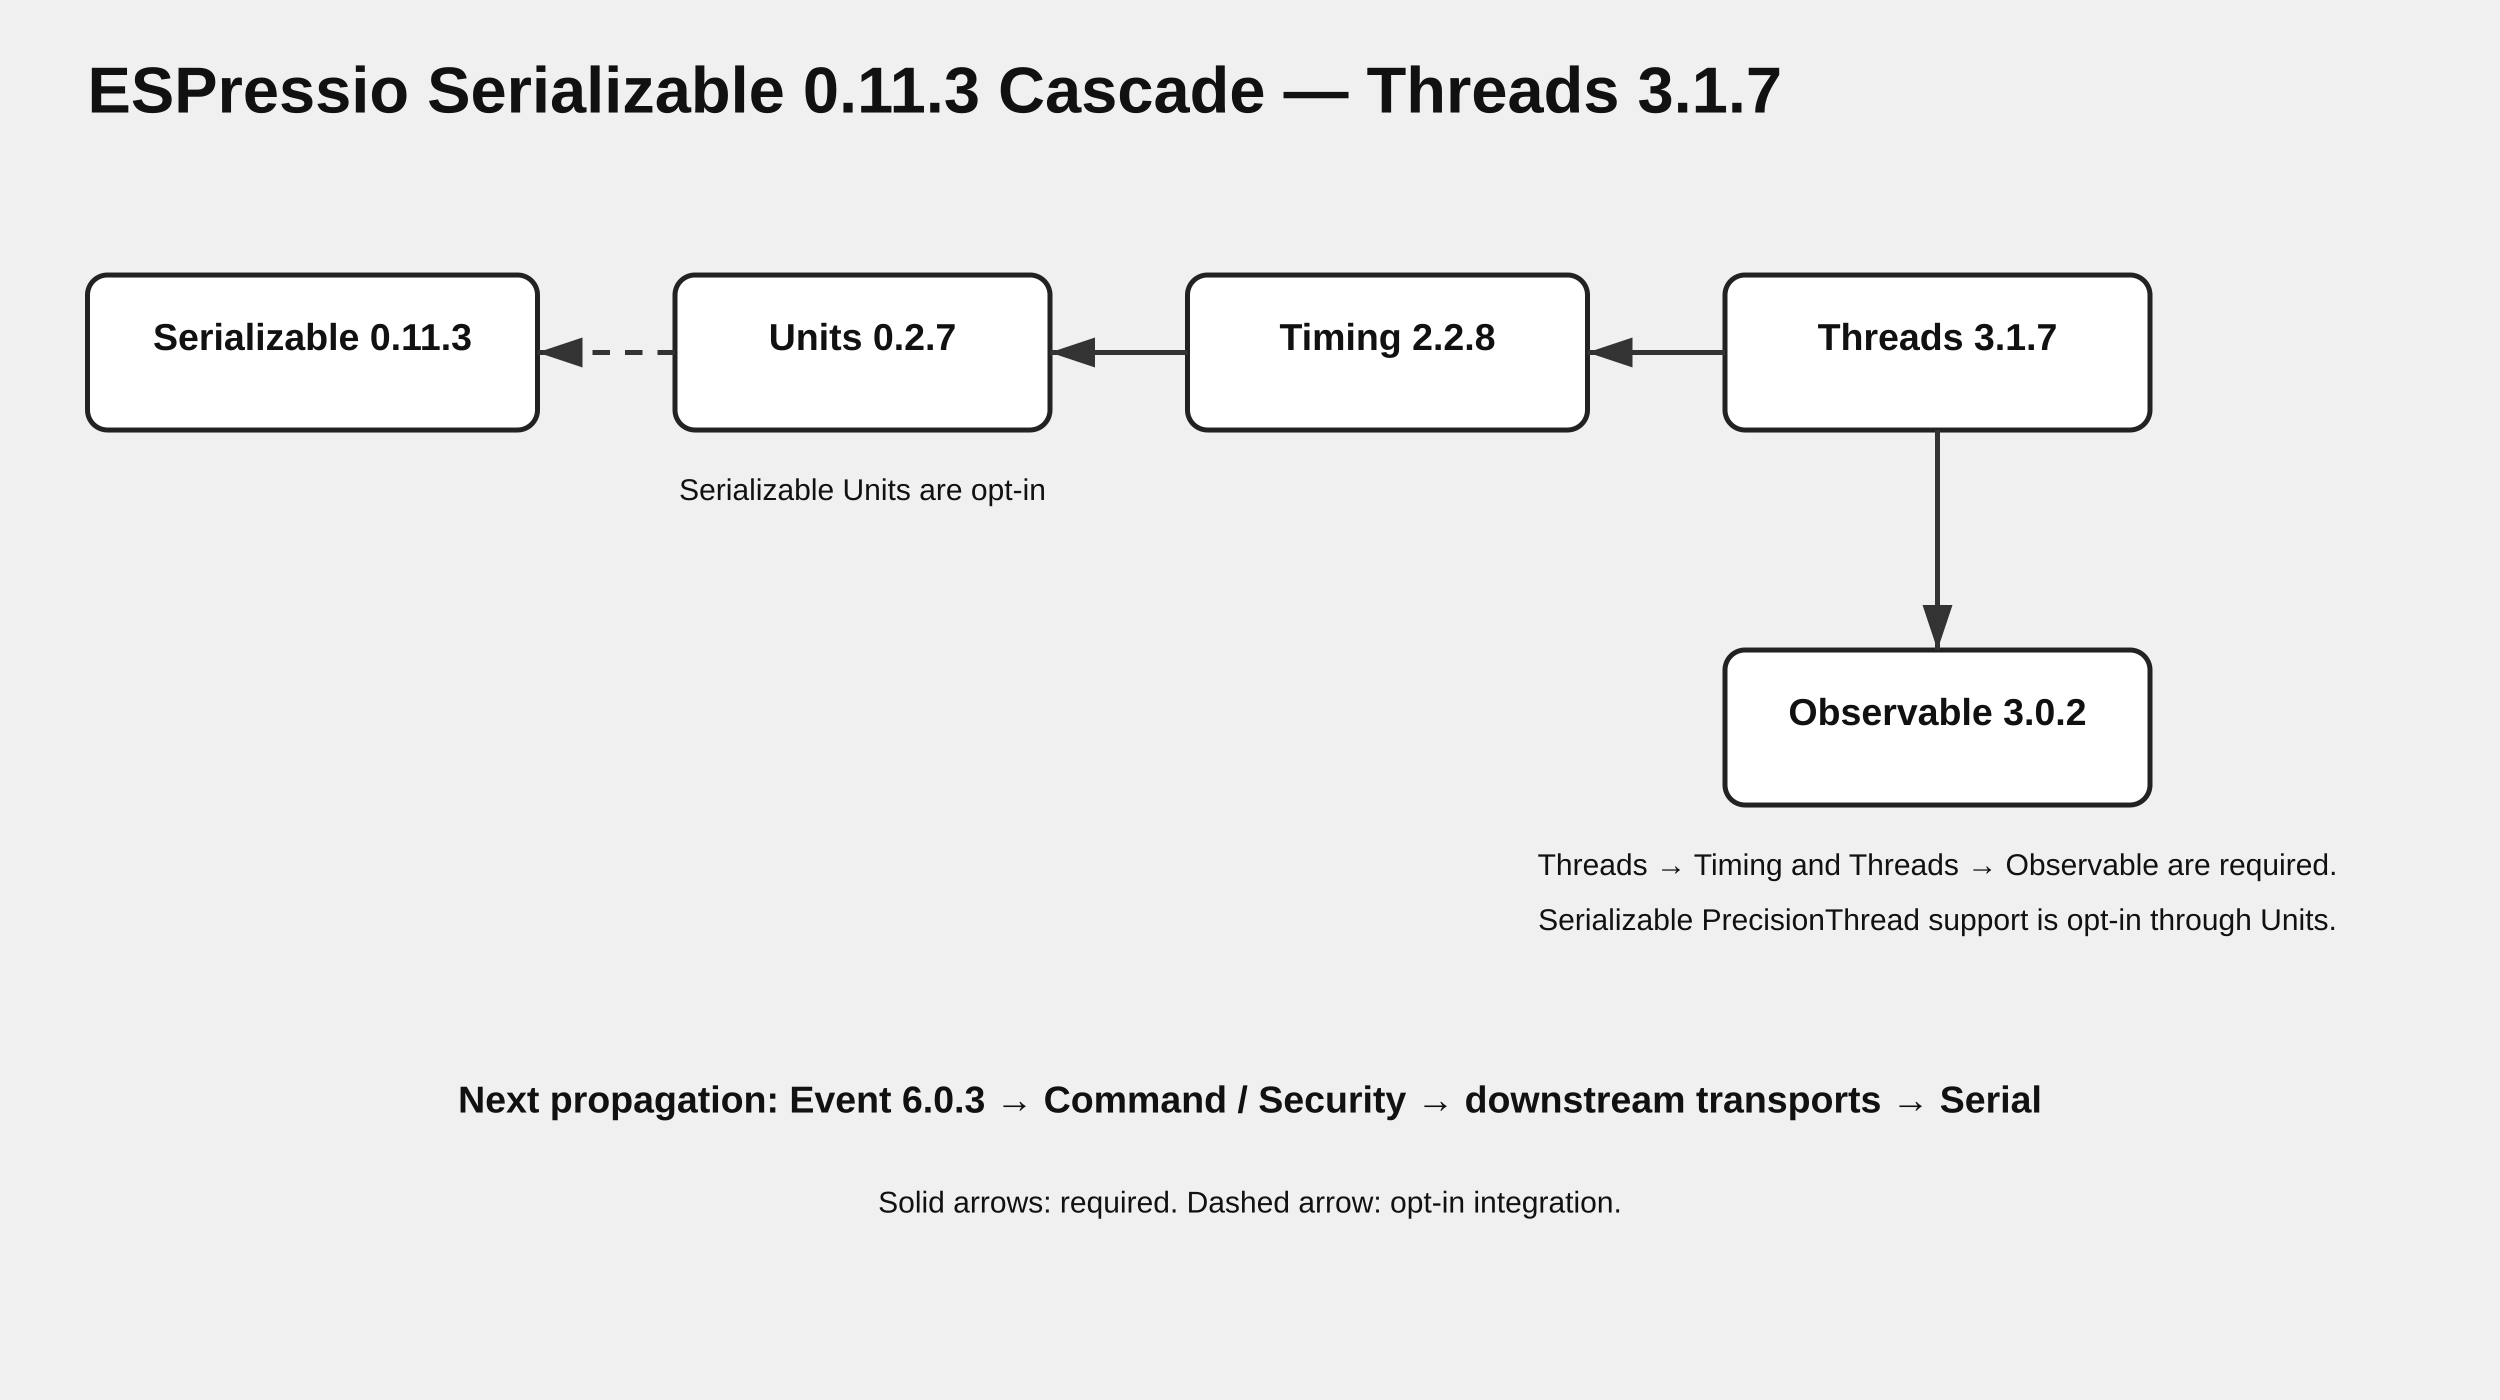
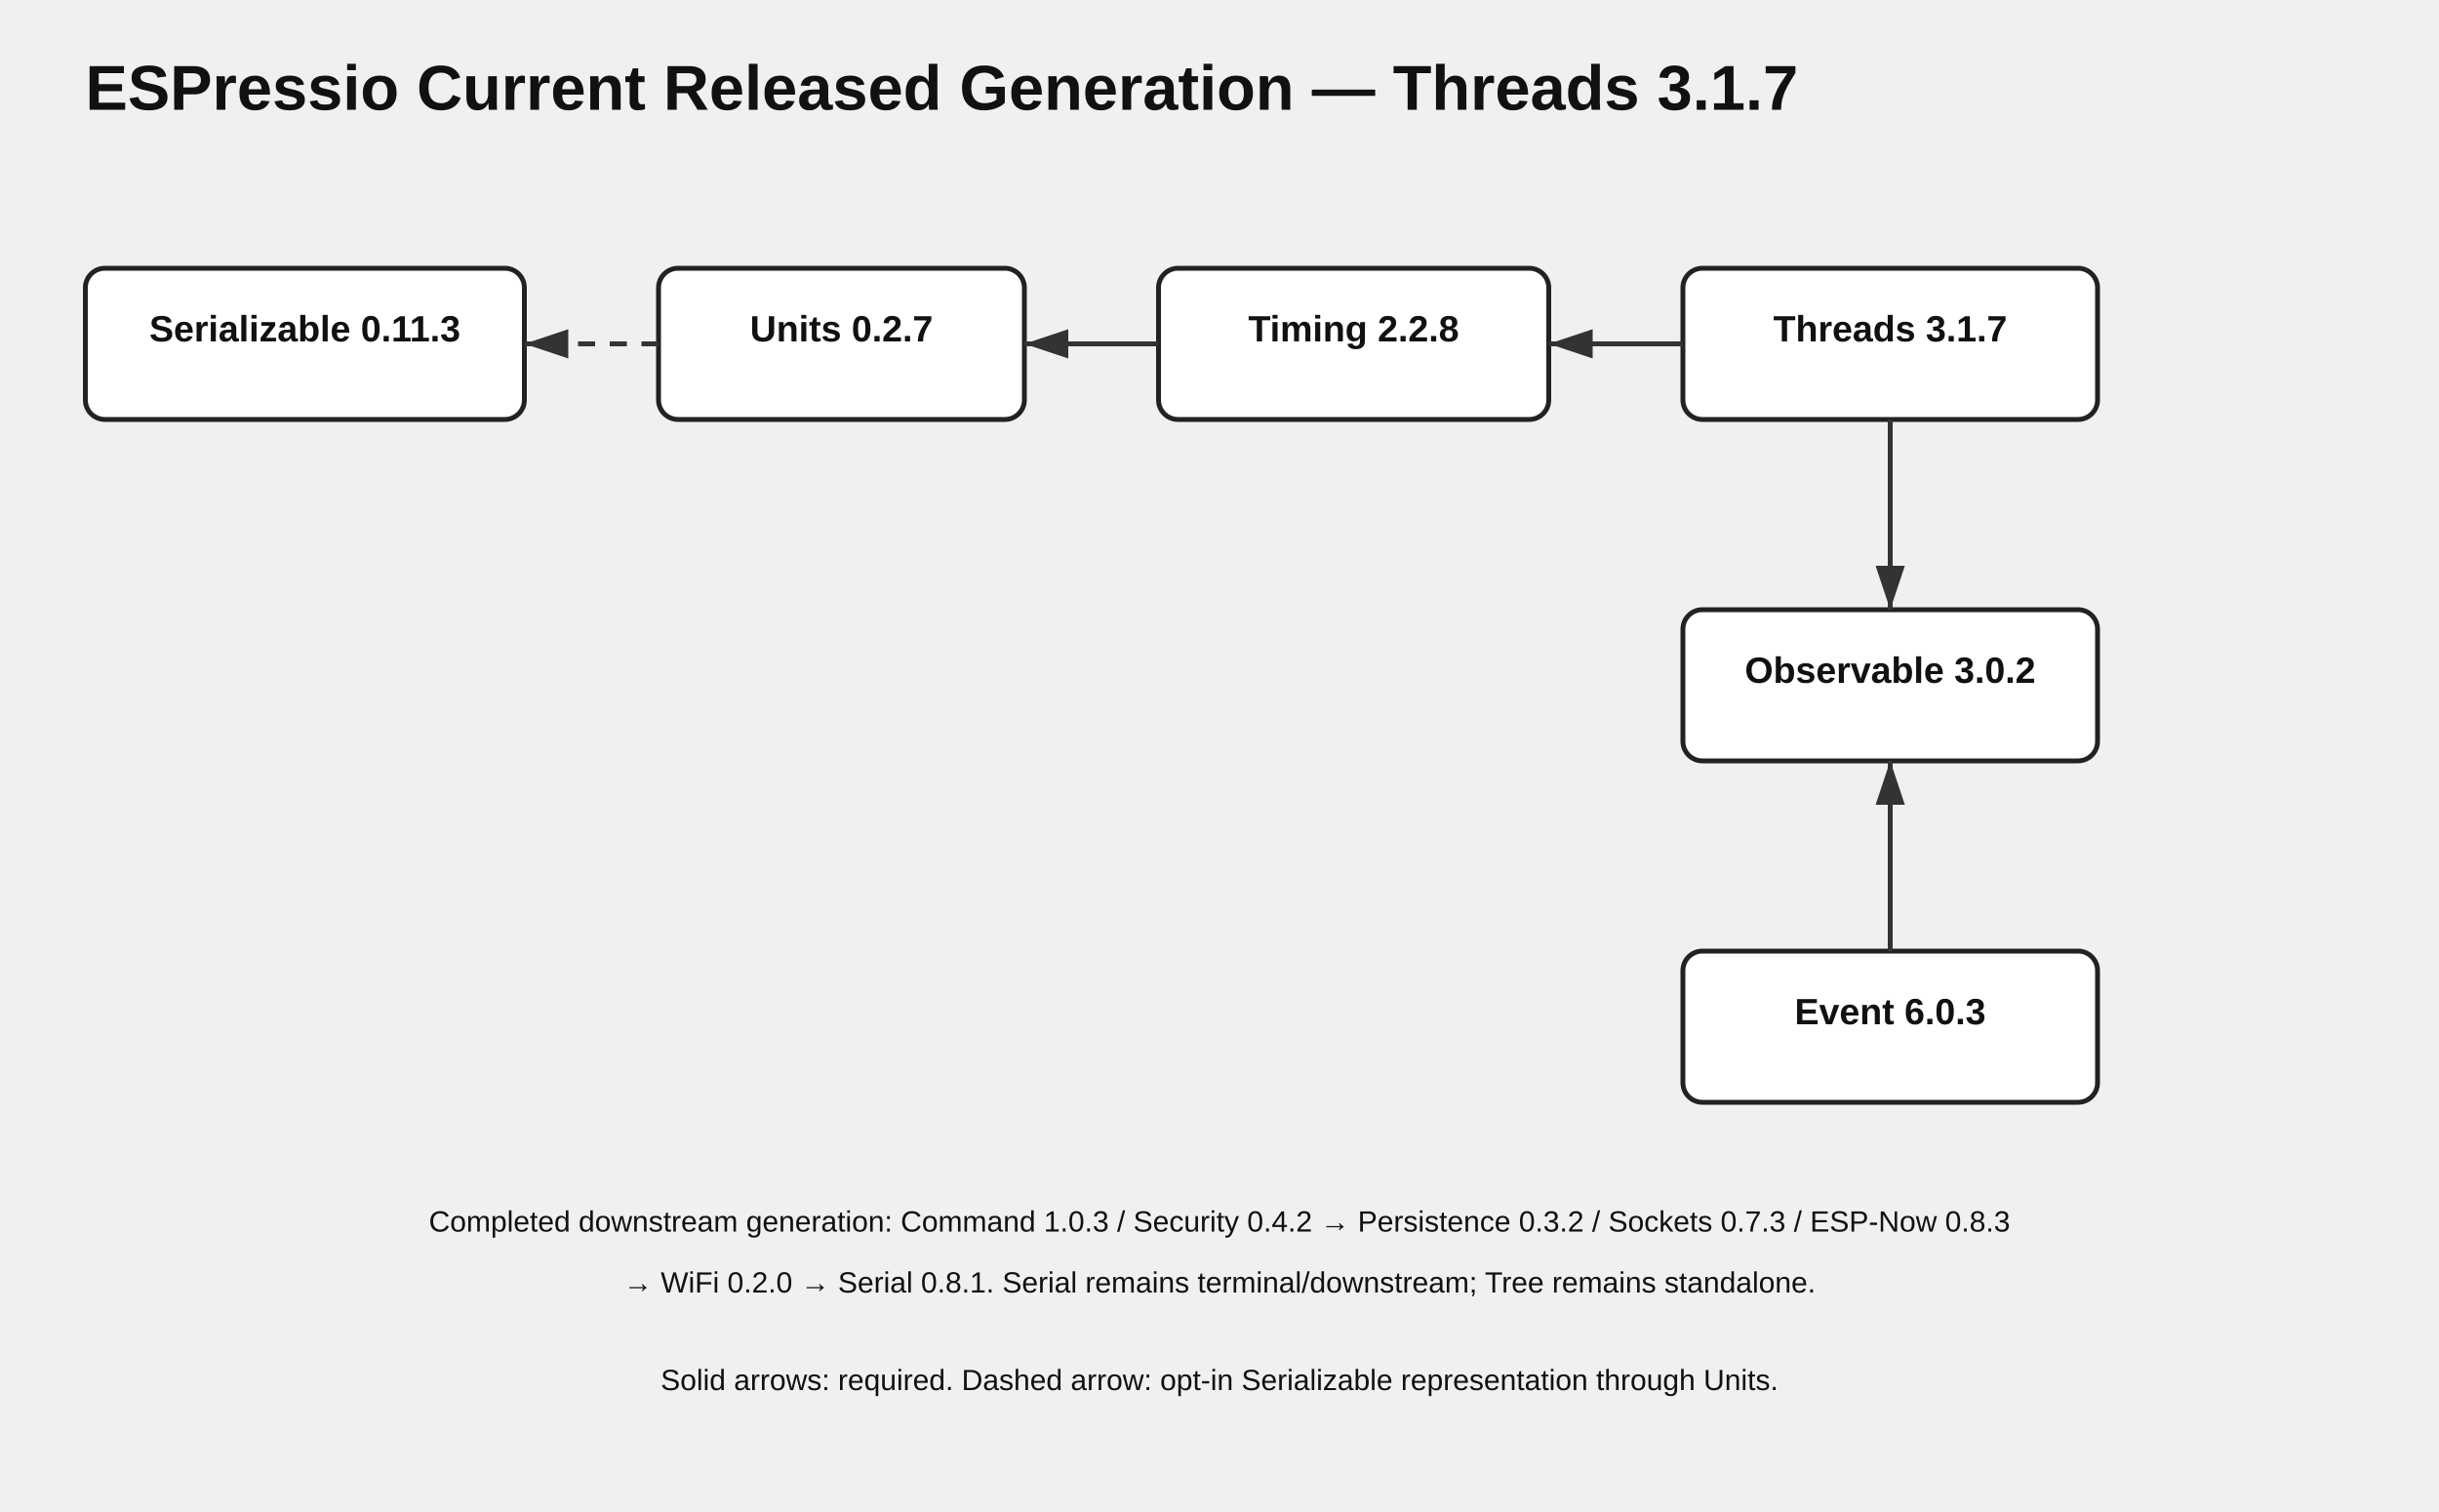
- <svg xmlns="http://www.w3.org/2000/svg" width="1000" height="560" viewBox="0 0 1000 560">
+ <svg xmlns="http://www.w3.org/2000/svg" width="1000" height="620" viewBox="0 0 1000 620">
  <style>text{font-family:Arial,sans-serif;fill:#111}.title{font-size:26px;font-weight:700}.node{fill:#fff;stroke:#222;stroke-width:2}.label{font-size:15px;font-weight:600;text-anchor:middle}.small{font-size:12px;text-anchor:middle}.edge{stroke:#333;stroke-width:2;fill:none;marker-end:url(#arrow)}.optional{stroke-dasharray:7 6}</style>
  <defs>
    <marker id="arrow" markerWidth="10" markerHeight="10" refX="9" refY="3" orient="auto">
      <path d="M0,0 L0,6 L9,3 z" fill="#333" />
    </marker>
  </defs>
-   <text class="title" x="35" y="45">ESPressio Serializable 0.11.3 Cascade — Threads 3.1.7</text>
+   <text class="title" x="35" y="45">ESPressio Current Released Generation — Threads 3.1.7</text>
  <rect class="node" x="35" y="110" width="180" height="62" rx="8" />
  <text class="label" x="125" y="140">Serializable 0.11.3</text>
  <rect class="node" x="270" y="110" width="150" height="62" rx="8" />
  <text class="label" x="345" y="140">Units 0.2.7</text>
  <rect class="node" x="475" y="110" width="160" height="62" rx="8" />
  <text class="label" x="555" y="140">Timing 2.2.8</text>
  <rect class="node" x="690" y="110" width="170" height="62" rx="8" />
  <text class="label" x="775" y="140">Threads 3.1.7</text>
  <path class="edge optional" d="M270 141 L215 141" />
  <path class="edge" d="M475 141 L420 141" />
  <path class="edge" d="M690 141 L635 141" />
-   <rect class="node" x="690" y="260" width="170" height="62" rx="8" />
-   <text class="label" x="775" y="290">Observable 3.0.2</text>
-   <path class="edge" d="M775 172 L775 260" />
-   <text class="small" x="345" y="200">Serializable Units are opt-in</text>
-   <text class="small" x="775" y="350">Threads → Timing and Threads → Observable are required.</text>
-   <text class="small" x="775" y="372">Serializable PrecisionThread support is opt-in through Units.</text>
-   <text class="label" x="500" y="445">Next propagation: Event 6.0.3 → Command / Security → downstream transports → Serial</text>
-   <text class="small" x="500" y="485">Solid arrows: required. Dashed arrow: opt-in integration.</text>
+   <rect class="node" x="690" y="250" width="170" height="62" rx="8" />
+   <text class="label" x="775" y="280">Observable 3.0.2</text>
+   <path class="edge" d="M775 172 L775 250" />
+   <rect class="node" x="690" y="390" width="170" height="62" rx="8" />
+   <text class="label" x="775" y="420">Event 6.0.3</text>
+   <path class="edge" d="M775 390 L775 312" />
+   <text class="small" x="500" y="505">Completed downstream generation: Command 1.0.3 / Security 0.4.2 → Persistence 0.3.2 / Sockets 0.7.3 / ESP-Now 0.8.3</text>
+   <text class="small" x="500" y="530">→ WiFi 0.2.0 → Serial 0.8.1. Serial remains terminal/downstream; Tree remains standalone.</text>
+   <text class="small" x="500" y="570">Solid arrows: required. Dashed arrow: opt-in Serializable representation through Units.</text>
</svg>
